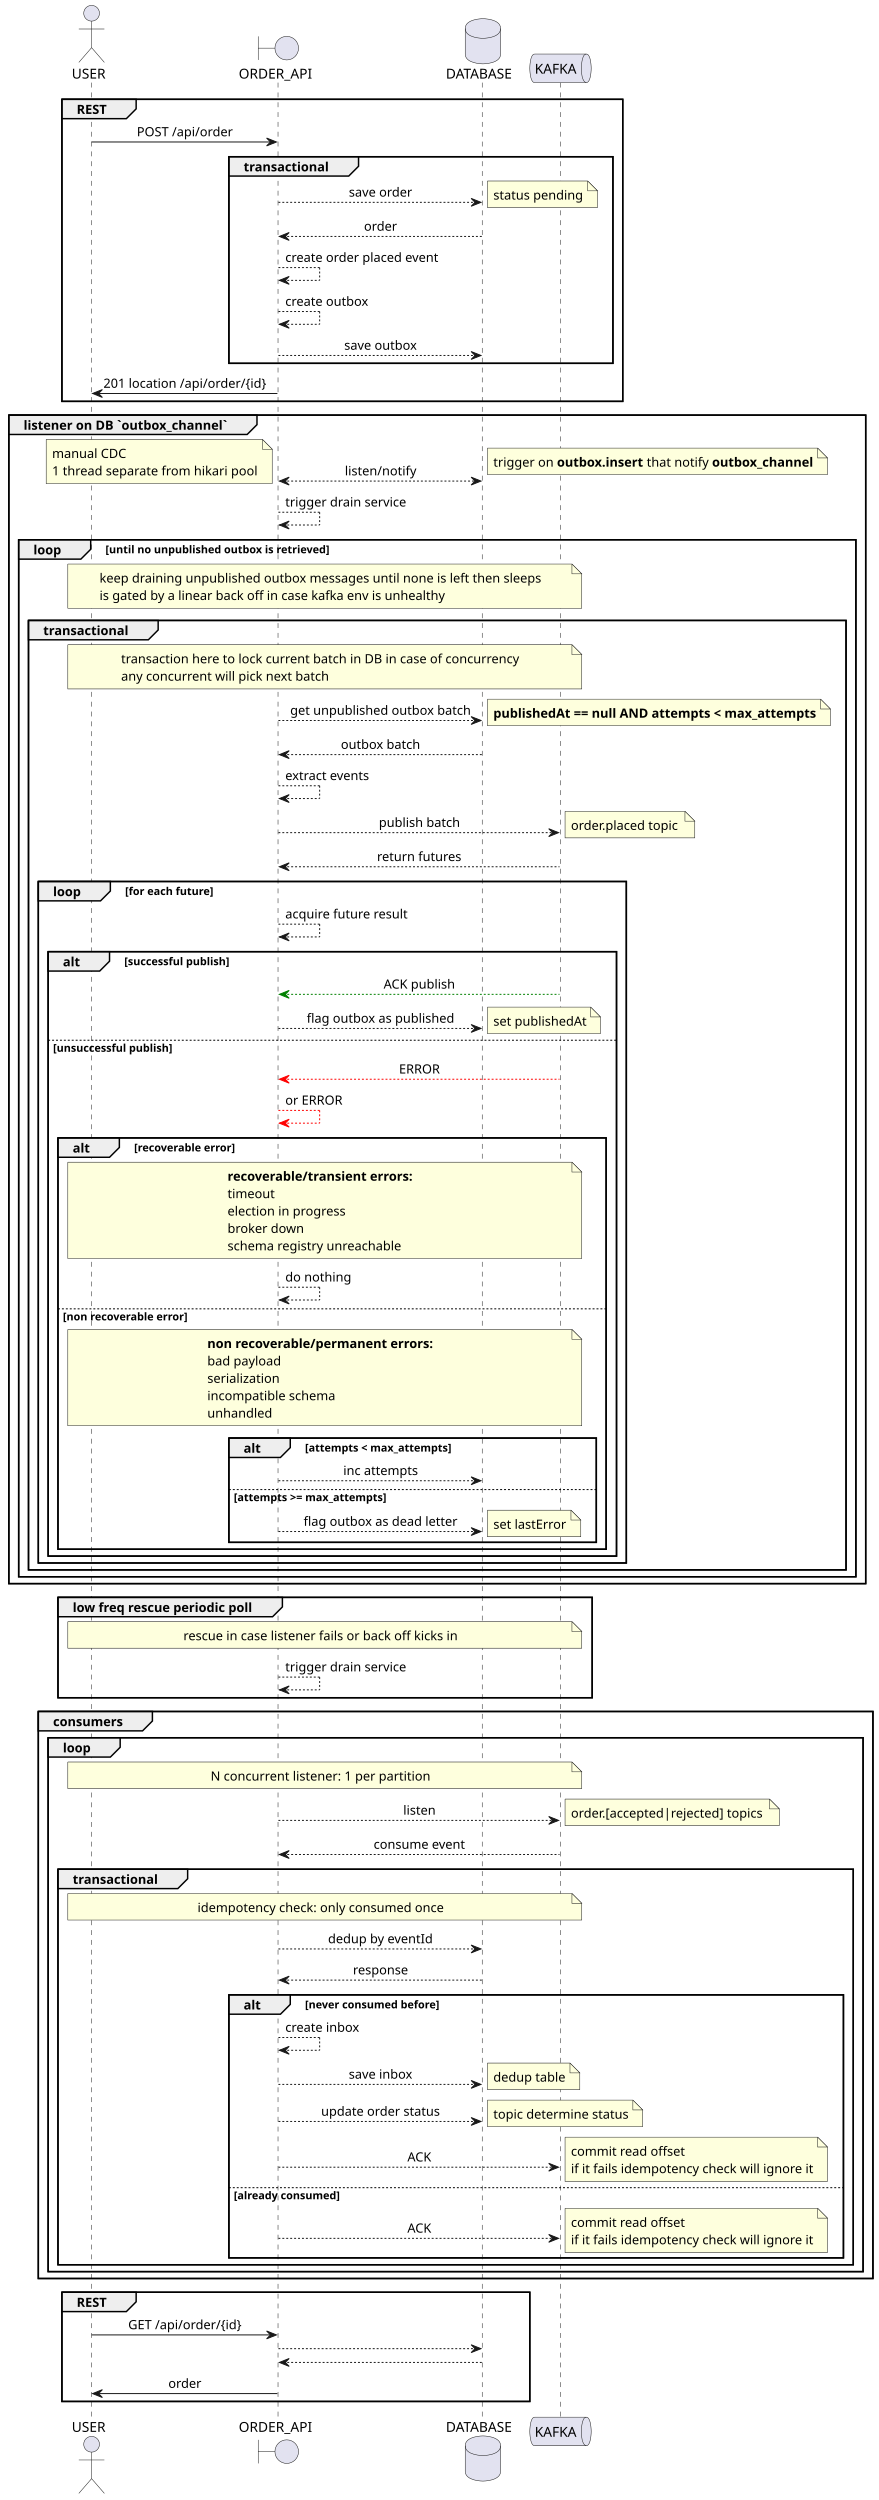
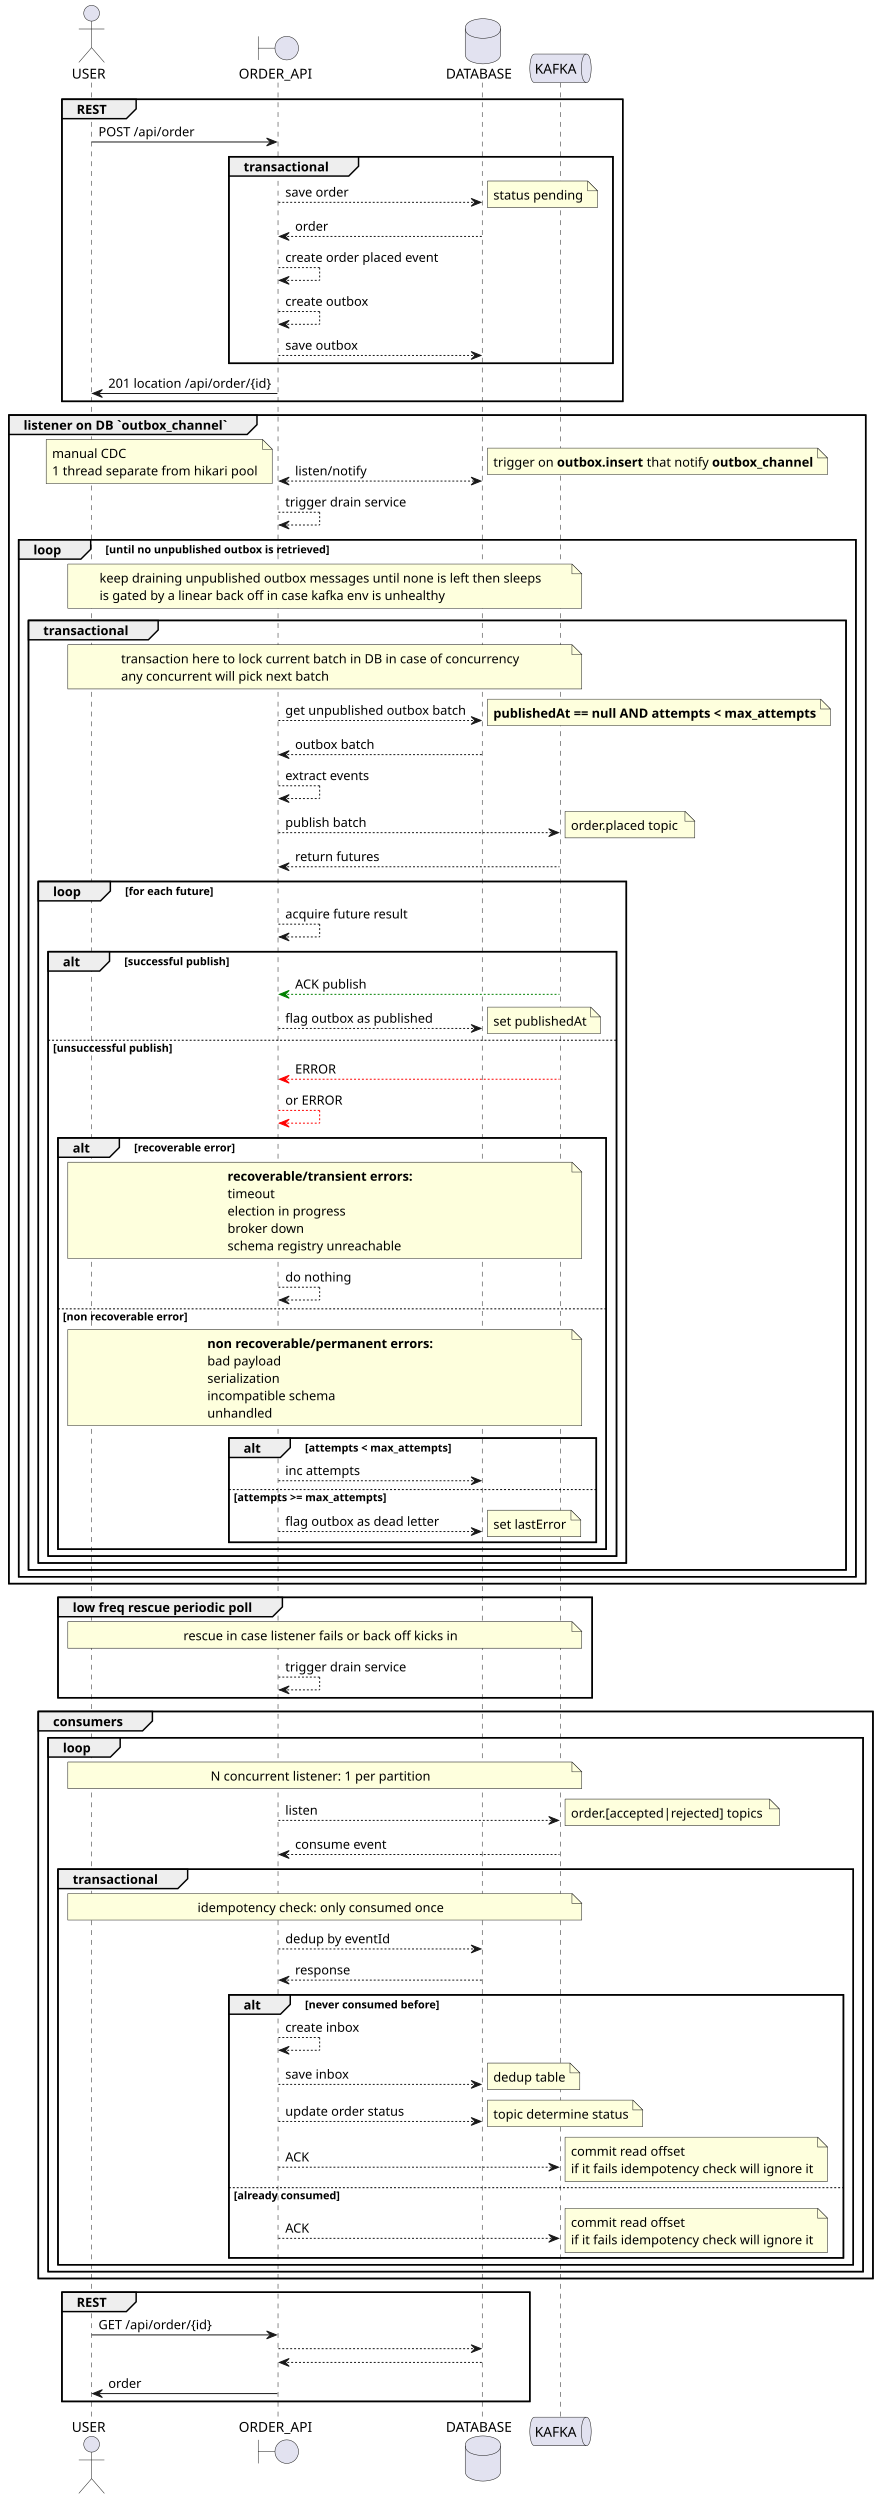
<svg xmlns="http://www.w3.org/2000/svg" contentStyleType="text/css" data-diagram-type="SEQUENCE" height="2544px" preserveAspectRatio="none" style="width:894px;height:2544px;background:#FFFFFF;" version="1.1" viewBox="0 0 894 2544" width="894px" zoomAndPan="magnify">
  <defs />
  <g>
    <rect fill="none" height="307.354" style="stroke:#000000;stroke-width:1.5;" width="570.699" x="63" y="101.068" />
    <rect fill="none" height="210.236" style="stroke:#000000;stroke-width:1.5;" width="390.784" x="232.915" y="159.48" />
    <rect fill="none" height="1189.068" style="stroke:#000000;stroke-width:1.5;" width="871.936" x="9" y="422.422" />
    <rect fill="none" height="1055.244" style="stroke:#000000;stroke-width:1.5;" width="851.936" x="19" y="549.246" />
    <rect fill="none" height="966.126" style="stroke:#000000;stroke-width:1.5;" width="831.936" x="29" y="631.364" />
    <rect fill="none" height="693.478" style="stroke:#000000;stroke-width:1.5;" width="598.365" x="39" y="897.012" />
    <rect fill="none" height="615.066" style="stroke:#000000;stroke-width:1.5;" width="578.365" x="49" y="968.424" />
    <rect fill="none" height="418.554" style="stroke:#000000;stroke-width:1.5;" width="557.812" x="59" y="1157.936" />
    <rect fill="none" height="106.1" style="stroke:#000000;stroke-width:1.5;" width="373.897" x="232.915" y="1463.39" />
    <rect fill="none" height="102.118" style="stroke:#000000;stroke-width:1.5;" width="543.609" x="59" y="1625.49" />
    <rect fill="none" height="576.984" style="stroke:#000000;stroke-width:1.5;" width="849.286" x="39" y="1741.608" />
    <rect fill="none" height="543.278" style="stroke:#000000;stroke-width:1.5;" width="829.286" x="49" y="1768.314" />
    <rect fill="none" height="402.454" style="stroke:#000000;stroke-width:1.5;" width="809.286" x="59" y="1902.139" />
    <rect fill="none" height="267.63" style="stroke:#000000;stroke-width:1.5;" width="625.371" x="232.915" y="2029.963" />
    <rect fill="none" height="111.118" style="stroke:#000000;stroke-width:1.5;" width="476.119" x="63" y="2332.593" />
    <g class="participant-lifeline" data-entity-uid="part1" data-qualified-name="U" id="part1-lifeline">
      <g>
        <rect fill="#000000" fill-opacity="0" height="2376.643" width="8" x="89.206" y="84.068" />
        <line style="stroke:#181818;stroke-width:0.5;stroke-dasharray:5,5;" x1="93" x2="93" y1="84.068" y2="2460.711" />
      </g>
    </g>
    <g class="participant-lifeline" data-entity-uid="part2" data-qualified-name="API" id="part2-lifeline">
      <g>
        <rect fill="#000000" fill-opacity="0" height="2376.643" width="8" x="279.281" y="84.068" />
        <line style="stroke:#181818;stroke-width:0.5;stroke-dasharray:5,5;" x1="282.915" x2="282.915" y1="84.068" y2="2460.711" />
      </g>
    </g>
    <g class="participant-lifeline" data-entity-uid="part3" data-qualified-name="DB" id="part3-lifeline">
      <g>
        <rect fill="#000000" fill-opacity="0" height="2376.643" width="8" x="487.413" y="84.068" />
        <line style="stroke:#181818;stroke-width:0.5;stroke-dasharray:5,5;" x1="490.707" x2="490.707" y1="84.068" y2="2460.711" />
      </g>
    </g>
    <g class="participant-lifeline" data-entity-uid="part4" data-qualified-name="K" id="part4-lifeline">
      <g>
        <rect fill="#000000" fill-opacity="0" height="2376.643" width="8" x="566.364" y="84.068" />
        <line style="stroke:#181818;stroke-width:0.5;stroke-dasharray:5,5;" x1="570.119" x2="570.119" y1="84.068" y2="2460.711" />
      </g>
    </g>
    <g class="participant participant-head" data-entity-uid="part1" data-qualified-name="U" id="part1-head">
      <text fill="#000000" font-family="sans-serif" font-size="14" lengthAdjust="spacing" textLength="34.412" x="73" y="79.966">USER</text>
      <ellipse cx="93.206" cy="13.5" fill="#E2E2F0" rx="8" ry="8" style="stroke:#181818;stroke-width:0.5;" />
      <path d="M93.206,21.5 L93.206,48.5 M80.206,29.5 L106.206,29.5 M93.206,48.5 L80.206,63.5 M93.206,48.5 L106.206,63.5" fill="none" style="stroke:#181818;stroke-width:0.5;" />
    </g>
    <g class="participant participant-tail" data-entity-uid="part1" data-qualified-name="U" id="part1-tail">
      <text fill="#000000" font-family="sans-serif" font-size="14" lengthAdjust="spacing" textLength="34.412" x="73" y="2474.677">USER</text>
      <ellipse cx="93.206" cy="2487.278" fill="#E2E2F0" rx="8" ry="8" style="stroke:#181818;stroke-width:0.5;" />
      <path d="M93.206,2495.278 L93.206,2522.278 M80.206,2503.278 L106.206,2503.278 M93.206,2522.278 L80.206,2537.278 M93.206,2522.278 L106.206,2537.278" fill="none" style="stroke:#181818;stroke-width:0.5;" />
    </g>
    <g class="participant participant-head" data-entity-uid="part2" data-qualified-name="API" id="part2-head">
      <text fill="#000000" font-family="sans-serif" font-size="14" lengthAdjust="spacing" textLength="74.732" x="242.915" y="79.966">ORDER_API</text>
      <path d="M262.781,37 L262.781,61 M262.781,49 L279.781,49" fill="none" style="stroke:#181818;stroke-width:0.5;" />
      <ellipse cx="291.781" cy="49" fill="#E2E2F0" rx="12" ry="12" style="stroke:#181818;stroke-width:0.5;" />
    </g>
    <g class="participant participant-tail" data-entity-uid="part2" data-qualified-name="API" id="part2-tail">
      <text fill="#000000" font-family="sans-serif" font-size="14" lengthAdjust="spacing" textLength="74.732" x="242.915" y="2474.677">ORDER_API</text>
      <path d="M262.781,2482.778 L262.781,2506.778 M262.781,2494.778 L279.781,2494.778" fill="none" style="stroke:#181818;stroke-width:0.5;" />
      <ellipse cx="291.781" cy="2494.778" fill="#E2E2F0" rx="12" ry="12" style="stroke:#181818;stroke-width:0.5;" />
    </g>
    <g class="participant participant-head" data-entity-uid="part3" data-qualified-name="DB" id="part3-head">
      <text fill="#000000" font-family="sans-serif" font-size="14" lengthAdjust="spacing" textLength="69.412" x="453.707" y="79.966">DATABASE</text>
      <path d="M473.413,29 C473.413,19 491.413,19 491.413,19 C491.413,19 509.413,19 509.413,29 L509.413,55 C509.413,65 491.413,65 491.413,65 C491.413,65 473.413,65 473.413,55 L473.413,29" fill="#E2E2F0" style="stroke:#181818;stroke-width:0.5;" />
      <path d="M473.413,29 C473.413,39 491.413,39 491.413,39 C491.413,39 509.413,39 509.413,29" fill="none" style="stroke:#181818;stroke-width:0.5;" />
    </g>
    <g class="participant participant-tail" data-entity-uid="part3" data-qualified-name="DB" id="part3-tail">
      <text fill="#000000" font-family="sans-serif" font-size="14" lengthAdjust="spacing" textLength="69.412" x="453.707" y="2474.677">DATABASE</text>
      <path d="M473.413,2488.778 C473.413,2478.778 491.413,2478.778 491.413,2478.778 C491.413,2478.778 509.413,2478.778 509.413,2488.778 L509.413,2514.778 C509.413,2524.778 491.413,2524.778 491.413,2524.778 C491.413,2524.778 473.413,2524.778 473.413,2514.778 L473.413,2488.778" fill="#E2E2F0" style="stroke:#181818;stroke-width:0.5;" />
      <path d="M473.413,2488.778 C473.413,2498.778 491.413,2498.778 491.413,2498.778 C491.413,2498.778 509.413,2498.778 509.413,2488.778" fill="none" style="stroke:#181818;stroke-width:0.5;" />
    </g>
    <g class="participant participant-head" data-entity-uid="part4" data-qualified-name="K" id="part4-head">
      <path d="M544.119,55 L596.609,55 C601.609,55 601.609,69.534 601.609,69.534 C601.609,69.534 601.609,84.068 596.609,84.068 L544.119,84.068 C539.119,84.068 539.119,69.534 539.119,69.534 C539.119,69.534 539.119,55 544.119,55" fill="#E2E2F0" style="stroke:#181818;stroke-width:0.5;" />
      <path d="M596.609,55 C591.609,55 591.609,69.534 591.609,69.534 C591.609,84.068 596.609,84.068 596.609,84.068" fill="none" style="stroke:#181818;stroke-width:0.5;" />
      <text fill="#000000" font-family="sans-serif" font-size="14" lengthAdjust="spacing" textLength="42.49" x="544.119" y="74.966">KAFKA</text>
    </g>
    <g class="participant participant-tail" data-entity-uid="part4" data-qualified-name="K" id="part4-tail">
      <path d="M544.119,2459.711 L596.609,2459.711 C601.609,2459.711 601.609,2474.245 601.609,2474.245 C601.609,2474.245 601.609,2488.778 596.609,2488.778 L544.119,2488.778 C539.119,2488.778 539.119,2474.245 539.119,2474.245 C539.119,2474.245 539.119,2459.711 544.119,2459.711" fill="#E2E2F0" style="stroke:#181818;stroke-width:0.5;" />
      <path d="M596.609,2459.711 C591.609,2459.711 591.609,2474.245 591.609,2474.245 C591.609,2488.778 596.609,2488.778 596.609,2488.778" fill="none" style="stroke:#181818;stroke-width:0.5;" />
      <text fill="#000000" font-family="sans-serif" font-size="14" lengthAdjust="spacing" textLength="42.49" x="544.119" y="2479.677">KAFKA</text>
    </g>
    <path d="M63,101.068 L138.55,101.068 L138.55,110.774 L128.55,120.774 L63,120.774 L63,101.068" fill="#EEEEEE" style="stroke:#000000;stroke-width:1.5;" />
    <rect fill="none" height="307.354" style="stroke:#000000;stroke-width:1.5;" width="570.699" x="63" y="101.068" />
    <text fill="#000000" font-family="sans-serif" font-size="13" font-weight="bold" lengthAdjust="spacing" textLength="30.55" x="78" y="115.965">REST</text>
    <g class="message" data-entity-1="part1" data-entity-2="part2" id="msg1">
      <polygon fill="#181818" points="271.281,140.48,281.281,144.48,271.281,148.48,275.281,144.48" style="stroke:#181818;stroke-width:1;" />
      <line style="stroke:#181818;stroke-width:1;" x1="93.206" x2="277.281" y1="144.48" y2="144.48" />
-       <text fill="#000000" font-family="sans-serif" font-size="13" lengthAdjust="spacing" textLength="98.007" x="139.24" y="138.671">POST /api/order</text>
+       <text fill="#000000" font-family="sans-serif" font-size="13" lengthAdjust="spacing" textLength="98.007" x="100.206" y="138.671">POST /api/order</text>
    </g>
    <path d="M232.915,159.48 L364.859,159.48 L364.859,169.186 L354.859,179.186 L232.915,179.186 L232.915,159.48" fill="#EEEEEE" style="stroke:#000000;stroke-width:1.5;" />
    <rect fill="none" height="210.236" style="stroke:#000000;stroke-width:1.5;" width="390.784" x="232.915" y="159.48" />
    <text fill="#000000" font-family="sans-serif" font-size="13" font-weight="bold" lengthAdjust="spacing" textLength="86.944" x="247.915" y="174.377">transactional</text>
    <g class="message" data-entity-1="part2" data-entity-2="part3" id="msg2">
      <polygon fill="#181818" points="479.413,201.892,489.413,205.892,479.413,209.892,483.413,205.892" style="stroke:#181818;stroke-width:1;" />
      <line style="stroke:#181818;stroke-width:1;stroke-dasharray:2,2;" x1="283.281" x2="485.413" y1="205.892" y2="205.892" />
-       <text fill="#000000" font-family="sans-serif" font-size="13" lengthAdjust="spacing" textLength="64.766" x="354.964" y="200.083">save order</text>
+       <text fill="#000000" font-family="sans-serif" font-size="13" lengthAdjust="spacing" textLength="64.766" x="290.281" y="200.083">save order</text>
    </g>
    <path d="M496,184.186 L496,211.186 L608,211.186 L608,194.186 L598,184.186 L496,184.186" fill="#FEFFDD" style="stroke:#181818;stroke-width:0.5;" />
    <path d="M598,184.186 L598,194.186 L608,194.186 L598,184.186" fill="#FEFFDD" style="stroke:#181818;stroke-width:0.5;" />
    <text fill="#000000" font-family="sans-serif" font-size="13" lengthAdjust="spacing" textLength="91.286" x="502" y="203.083">status pending</text>
    <g class="message" data-entity-1="part3" data-entity-2="part2" id="msg4">
      <polygon fill="#181818" points="294.281,236.598,284.281,240.598,294.281,244.598,290.281,240.598" style="stroke:#181818;stroke-width:1;" />
      <line style="stroke:#181818;stroke-width:1;stroke-dasharray:2,2;" x1="288.281" x2="490.413" y1="240.598" y2="240.598" />
-       <text fill="#000000" font-family="sans-serif" font-size="13" lengthAdjust="spacing" textLength="33.93" x="370.382" y="234.789">order</text>
+       <text fill="#000000" font-family="sans-serif" font-size="13" lengthAdjust="spacing" textLength="33.93" x="300.281" y="234.789">order</text>
    </g>
    <g class="message" data-entity-1="part2" data-entity-2="part2" id="msg5">
      <line style="stroke:#181818;stroke-width:1;stroke-dasharray:2,2;" x1="283.281" x2="325.281" y1="272.304" y2="272.304" />
      <line style="stroke:#181818;stroke-width:1;stroke-dasharray:2,2;" x1="325.281" x2="325.281" y1="272.304" y2="285.304" />
      <line style="stroke:#181818;stroke-width:1;stroke-dasharray:2,2;" x1="284.281" x2="325.281" y1="285.304" y2="285.304" />
      <polygon fill="#181818" points="294.281,281.304,284.281,285.304,294.281,289.304,290.281,285.304" style="stroke:#181818;stroke-width:1;" />
      <text fill="#000000" font-family="sans-serif" font-size="13" lengthAdjust="spacing" textLength="156.533" x="290.281" y="266.495">create order placed event</text>
    </g>
    <g class="message" data-entity-1="part2" data-entity-2="part2" id="msg6">
      <line style="stroke:#181818;stroke-width:1;stroke-dasharray:2,2;" x1="283.281" x2="325.281" y1="317.01" y2="317.01" />
      <line style="stroke:#181818;stroke-width:1;stroke-dasharray:2,2;" x1="325.281" x2="325.281" y1="317.01" y2="330.01" />
      <line style="stroke:#181818;stroke-width:1;stroke-dasharray:2,2;" x1="284.281" x2="325.281" y1="330.01" y2="330.01" />
      <polygon fill="#181818" points="294.281,326.01,284.281,330.01,294.281,334.01,290.281,330.01" style="stroke:#181818;stroke-width:1;" />
      <text fill="#000000" font-family="sans-serif" font-size="13" lengthAdjust="spacing" textLength="84.968" x="290.281" y="311.201">create outbox</text>
    </g>
    <g class="message" data-entity-1="part2" data-entity-2="part3" id="msg7">
      <polygon fill="#181818" points="479.413,357.716,489.413,361.716,479.413,365.716,483.413,361.716" style="stroke:#181818;stroke-width:1;" />
      <line style="stroke:#181818;stroke-width:1;stroke-dasharray:2,2;" x1="283.281" x2="485.413" y1="361.716" y2="361.716" />
-       <text fill="#000000" font-family="sans-serif" font-size="13" lengthAdjust="spacing" textLength="74.165" x="350.265" y="355.907">save outbox</text>
+       <text fill="#000000" font-family="sans-serif" font-size="13" lengthAdjust="spacing" textLength="74.165" x="290.281" y="355.907">save outbox</text>
    </g>
    <g class="message" data-entity-1="part2" data-entity-2="part1" id="msg8">
      <polygon fill="#181818" points="104.206,396.422,94.206,400.422,104.206,404.422,100.206,400.422" style="stroke:#181818;stroke-width:1;" />
      <line style="stroke:#181818;stroke-width:1;" x1="98.206" x2="282.281" y1="400.422" y2="400.422" />
-       <text fill="#000000" font-family="sans-serif" font-size="13" lengthAdjust="spacing" textLength="166.075" x="105.206" y="394.613">201 location /api/order/{id}</text>
+       <text fill="#000000" font-family="sans-serif" font-size="13" lengthAdjust="spacing" textLength="166.075" x="110.206" y="394.613">201 location /api/order/{id}</text>
    </g>
    <path d="M9,422.422 L261.506,422.422 L261.506,432.128 L251.506,442.128 L9,442.128 L9,422.422" fill="#EEEEEE" style="stroke:#000000;stroke-width:1.5;" />
    <rect fill="none" height="1189.068" style="stroke:#000000;stroke-width:1.5;" width="871.936" x="9" y="422.422" />
    <text fill="#000000" font-family="sans-serif" font-size="13" font-weight="bold" lengthAdjust="spacing" textLength="207.506" x="24" y="437.319">listener on DB `outbox_channel`</text>
    <g class="message" data-entity-1="part2" data-entity-2="part3" id="msg9">
      <polygon fill="#181818" points="294.281,485.54,284.281,489.54,294.281,493.54,290.281,489.54" style="stroke:#181818;stroke-width:1;" />
      <polygon fill="#181818" points="479.413,485.54,489.413,489.54,479.413,493.54,483.413,489.54" style="stroke:#181818;stroke-width:1;" />
      <line style="stroke:#181818;stroke-width:1;stroke-dasharray:2,2;" x1="288.281" x2="485.413" y1="489.54" y2="489.54" />
-       <text fill="#000000" font-family="sans-serif" font-size="13" lengthAdjust="spacing" textLength="72.878" x="350.908" y="483.731">listen/notify</text>
+       <text fill="#000000" font-family="sans-serif" font-size="13" lengthAdjust="spacing" textLength="72.878" x="300.281" y="483.731">listen/notify</text>
    </g>
    <path d="M47,447.128 L47,492.128 L277,492.128 L277,457.128 L267,447.128 L47,447.128" fill="#FEFFDD" style="stroke:#181818;stroke-width:0.5;" />
    <path d="M267,447.128 L267,457.128 L277,457.128 L267,447.128" fill="#FEFFDD" style="stroke:#181818;stroke-width:0.5;" />
    <text fill="#000000" font-family="sans-serif" font-size="13" lengthAdjust="spacing" textLength="75.465" x="53" y="466.025">manual CDC</text>
    <text fill="#000000" font-family="sans-serif" font-size="13" lengthAdjust="spacing" textLength="209.872" x="53" y="483.731">1 thread separate from hikari pool</text>
    <path d="M496,455.981 L496,482.981 L842,482.981 L842,465.981 L832,455.981 L496,455.981" fill="#FEFFDD" style="stroke:#181818;stroke-width:0.5;" />
    <path d="M832,455.981 L832,465.981 L842,465.981 L832,455.981" fill="#FEFFDD" style="stroke:#181818;stroke-width:0.5;" />
    <text fill="#000000" font-family="sans-serif" font-size="13" lengthAdjust="spacing" textLength="61.386" x="502" y="474.878">trigger on</text>
    <text fill="#000000" font-family="sans-serif" font-size="13" font-weight="bold" lengthAdjust="spacing" textLength="87.919" x="566.766" y="474.878">outbox.insert</text>
    <text fill="#000000" font-family="sans-serif" font-size="13" lengthAdjust="spacing" textLength="63.141" x="658.065" y="474.878">that notify</text>
    <text fill="#000000" font-family="sans-serif" font-size="13" font-weight="bold" lengthAdjust="spacing" textLength="103.168" x="724.586" y="474.878">outbox_channel</text>
    <g class="message" data-entity-1="part2" data-entity-2="part2" id="msg11">
      <line style="stroke:#181818;stroke-width:1;stroke-dasharray:2,2;" x1="283.281" x2="325.281" y1="521.246" y2="521.246" />
      <line style="stroke:#181818;stroke-width:1;stroke-dasharray:2,2;" x1="325.281" x2="325.281" y1="521.246" y2="534.246" />
      <line style="stroke:#181818;stroke-width:1;stroke-dasharray:2,2;" x1="284.281" x2="325.281" y1="534.246" y2="534.246" />
      <polygon fill="#181818" points="294.281,530.246,284.281,534.246,294.281,538.246,290.281,534.246" style="stroke:#181818;stroke-width:1;" />
      <text fill="#000000" font-family="sans-serif" font-size="13" lengthAdjust="spacing" textLength="123.37" x="290.281" y="515.437">trigger drain service</text>
    </g>
    <path d="M19,549.246 L92.288,549.246 L92.288,558.952 L82.288,568.952 L19,568.952 L19,549.246" fill="#EEEEEE" style="stroke:#000000;stroke-width:1.5;" />
    <rect fill="none" height="1055.244" style="stroke:#000000;stroke-width:1.5;" width="851.936" x="19" y="549.246" />
    <text fill="#000000" font-family="sans-serif" font-size="13" font-weight="bold" lengthAdjust="spacing" textLength="28.288" x="34" y="564.143">loop</text>
    <text fill="#000000" font-family="sans-serif" font-size="11" font-weight="bold" lengthAdjust="spacing" textLength="228.633" x="107.288" y="563.005">[until no unpublished outbox is retrieved]</text>
    <path d="M69,573.952 L69,618.952 L592,618.952 L592,583.952 L582,573.952 L69,573.952" fill="#FEFFDD" style="stroke:#181818;stroke-width:0.5;" />
    <path d="M582,573.952 L582,583.952 L592,583.952 L582,573.952" fill="#FEFFDD" style="stroke:#181818;stroke-width:0.5;" />
    <text fill="#000000" font-family="sans-serif" font-size="13" lengthAdjust="spacing" textLength="450.06" x="101.274" y="592.849">keep draining unpublished outbox messages until none is left then sleeps</text>
    <text fill="#000000" font-family="sans-serif" font-size="13" lengthAdjust="spacing" textLength="351.793" x="101.274" y="610.555">is gated by a linear back off in case kafka env is unhealthy</text>
    <path d="M29,631.364 L160.944,631.364 L160.944,641.07 L150.944,651.07 L29,651.07 L29,631.364" fill="#EEEEEE" style="stroke:#000000;stroke-width:1.5;" />
    <rect fill="none" height="966.126" style="stroke:#000000;stroke-width:1.5;" width="831.936" x="29" y="631.364" />
    <text fill="#000000" font-family="sans-serif" font-size="13" font-weight="bold" lengthAdjust="spacing" textLength="86.944" x="44" y="646.261">transactional</text>
    <path d="M69,656.07 L69,701.07 L592,701.07 L592,666.07 L582,656.07 L69,656.07" fill="#FEFFDD" style="stroke:#181818;stroke-width:0.5;" />
    <path d="M582,656.07 L582,666.07 L592,666.07 L582,656.07" fill="#FEFFDD" style="stroke:#181818;stroke-width:0.5;" />
    <text fill="#000000" font-family="sans-serif" font-size="13" lengthAdjust="spacing" textLength="406.159" x="123.225" y="674.967">transaction here to lock current batch in DB in case of concurrency</text>
    <text fill="#000000" font-family="sans-serif" font-size="13" lengthAdjust="spacing" textLength="212.069" x="123.225" y="692.673">any concurrent will pick next batch</text>
    <g class="message" data-entity-1="part2" data-entity-2="part3" id="msg12">
      <polygon fill="#181818" points="479.413,729.188,489.413,733.188,479.413,737.188,483.413,733.188" style="stroke:#181818;stroke-width:1;" />
      <line style="stroke:#181818;stroke-width:1;stroke-dasharray:2,2;" x1="283.281" x2="485.413" y1="733.188" y2="733.188" />
-       <text fill="#000000" font-family="sans-serif" font-size="13" lengthAdjust="spacing" textLength="184.132" x="295.281" y="727.379">get unpublished outbox batch</text>
+       <text fill="#000000" font-family="sans-serif" font-size="13" lengthAdjust="spacing" textLength="184.132" x="290.281" y="727.379">get unpublished outbox batch</text>
    </g>
    <path d="M496,711.482 L496,738.482 L845,738.482 L845,721.482 L835,711.482 L496,711.482" fill="#FEFFDD" style="stroke:#181818;stroke-width:0.5;" />
    <path d="M835,711.482 L835,721.482 L845,721.482 L835,711.482" fill="#FEFFDD" style="stroke:#181818;stroke-width:0.5;" />
    <text fill="#000000" font-family="sans-serif" font-size="13" font-weight="bold" lengthAdjust="spacing" textLength="328.523" x="502" y="730.379">publishedAt == null AND attempts &lt; max_attempts</text>
    <g class="message" data-entity-1="part3" data-entity-2="part2" id="msg14">
      <polygon fill="#181818" points="294.281,763.894,284.281,767.894,294.281,771.894,290.281,767.894" style="stroke:#181818;stroke-width:1;" />
      <line style="stroke:#181818;stroke-width:1;stroke-dasharray:2,2;" x1="288.281" x2="490.413" y1="767.894" y2="767.894" />
-       <text fill="#000000" font-family="sans-serif" font-size="13" lengthAdjust="spacing" textLength="80.964" x="346.865" y="762.085">outbox batch</text>
+       <text fill="#000000" font-family="sans-serif" font-size="13" lengthAdjust="spacing" textLength="80.964" x="300.281" y="762.085">outbox batch</text>
    </g>
    <g class="message" data-entity-1="part2" data-entity-2="part2" id="msg15">
      <line style="stroke:#181818;stroke-width:1;stroke-dasharray:2,2;" x1="283.281" x2="325.281" y1="799.6" y2="799.6" />
      <line style="stroke:#181818;stroke-width:1;stroke-dasharray:2,2;" x1="325.281" x2="325.281" y1="799.6" y2="812.6" />
      <line style="stroke:#181818;stroke-width:1;stroke-dasharray:2,2;" x1="284.281" x2="325.281" y1="812.6" y2="812.6" />
      <polygon fill="#181818" points="294.281,808.6,284.281,812.6,294.281,816.6,290.281,812.6" style="stroke:#181818;stroke-width:1;" />
      <text fill="#000000" font-family="sans-serif" font-size="13" lengthAdjust="spacing" textLength="86.099" x="290.281" y="793.791">extract events</text>
    </g>
    <g class="message" data-entity-1="part2" data-entity-2="part4" id="msg16">
      <polygon fill="#181818" points="558.364,843.306,568.364,847.306,558.364,851.306,562.364,847.306" style="stroke:#181818;stroke-width:1;" />
      <line style="stroke:#181818;stroke-width:1;stroke-dasharray:2,2;" x1="283.281" x2="564.364" y1="847.306" y2="847.306" />
-       <text fill="#000000" font-family="sans-serif" font-size="13" lengthAdjust="spacing" textLength="82.628" x="385.509" y="841.497">publish batch</text>
+       <text fill="#000000" font-family="sans-serif" font-size="13" lengthAdjust="spacing" textLength="82.628" x="290.281" y="841.497">publish batch</text>
    </g>
    <path d="M575,825.6 L575,852.6 L707,852.6 L707,835.6 L697,825.6 L575,825.6" fill="#FEFFDD" style="stroke:#181818;stroke-width:0.5;" />
    <path d="M697,825.6 L697,835.6 L707,835.6 L697,825.6" fill="#FEFFDD" style="stroke:#181818;stroke-width:0.5;" />
    <text fill="#000000" font-family="sans-serif" font-size="13" lengthAdjust="spacing" textLength="111.15" x="581" y="844.497">order.placed topic</text>
    <g class="message" data-entity-1="part4" data-entity-2="part2" id="msg18">
      <polygon fill="#181818" points="294.281,878.012,284.281,882.012,294.281,886.012,290.281,882.012" style="stroke:#181818;stroke-width:1;" />
      <line style="stroke:#181818;stroke-width:1;stroke-dasharray:2,2;" x1="288.281" x2="569.364" y1="882.012" y2="882.012" />
-       <text fill="#000000" font-family="sans-serif" font-size="13" lengthAdjust="spacing" textLength="86.372" x="383.637" y="876.203">return futures</text>
+       <text fill="#000000" font-family="sans-serif" font-size="13" lengthAdjust="spacing" textLength="86.372" x="300.281" y="876.203">return futures</text>
    </g>
    <path d="M39,897.012 L112.288,897.012 L112.288,906.718 L102.288,916.718 L39,916.718 L39,897.012" fill="#EEEEEE" style="stroke:#000000;stroke-width:1.5;" />
    <rect fill="none" height="693.478" style="stroke:#000000;stroke-width:1.5;" width="598.365" x="39" y="897.012" />
    <text fill="#000000" font-family="sans-serif" font-size="13" font-weight="bold" lengthAdjust="spacing" textLength="28.288" x="54" y="911.909">loop</text>
    <text fill="#000000" font-family="sans-serif" font-size="11" font-weight="bold" lengthAdjust="spacing" textLength="90.067" x="127.288" y="910.771">[for each future]</text>
    <g class="message" data-entity-1="part2" data-entity-2="part2" id="msg19">
      <line style="stroke:#181818;stroke-width:1;stroke-dasharray:2,2;" x1="283.281" x2="325.281" y1="940.424" y2="940.424" />
      <line style="stroke:#181818;stroke-width:1;stroke-dasharray:2,2;" x1="325.281" x2="325.281" y1="940.424" y2="953.424" />
      <line style="stroke:#181818;stroke-width:1;stroke-dasharray:2,2;" x1="284.281" x2="325.281" y1="953.424" y2="953.424" />
      <polygon fill="#181818" points="294.281,949.424,284.281,953.424,294.281,957.424,290.281,953.424" style="stroke:#181818;stroke-width:1;" />
      <text fill="#000000" font-family="sans-serif" font-size="13" lengthAdjust="spacing" textLength="125.32" x="290.281" y="934.615">acquire future result</text>
    </g>
    <path d="M49,968.424 L111.459,968.424 L111.459,978.13 L101.459,988.13 L49,988.13 L49,968.424" fill="#EEEEEE" style="stroke:#000000;stroke-width:1.5;" />
    <rect fill="none" height="615.066" style="stroke:#000000;stroke-width:1.5;" width="578.365" x="49" y="968.424" />
    <text fill="#000000" font-family="sans-serif" font-size="13" font-weight="bold" lengthAdjust="spacing" textLength="17.459" x="64" y="983.321">alt</text>
    <text fill="#000000" font-family="sans-serif" font-size="11" font-weight="bold" lengthAdjust="spacing" textLength="106.974" x="126.459" y="982.183">[successful publish]</text>
    <g class="message" data-entity-1="part4" data-entity-2="part2" id="msg20">
      <polygon fill="#008000" points="294.281,1007.836,284.281,1011.836,294.281,1015.836,290.281,1011.836" style="stroke:#008000;stroke-width:1;" />
      <line style="stroke:#008000;stroke-width:1;stroke-dasharray:2,2;" x1="288.281" x2="569.364" y1="1011.836" y2="1011.836" />
-       <text fill="#000000" font-family="sans-serif" font-size="13" lengthAdjust="spacing" textLength="72.943" x="390.351" y="1006.027">ACK publish</text>
+       <text fill="#000000" font-family="sans-serif" font-size="13" lengthAdjust="spacing" textLength="72.943" x="300.281" y="1006.027">ACK publish</text>
    </g>
    <g class="message" data-entity-1="part2" data-entity-2="part3" id="msg21">
      <polygon fill="#181818" points="479.413,1042.542,489.413,1046.542,479.413,1050.542,483.413,1046.542" style="stroke:#181818;stroke-width:1;" />
      <line style="stroke:#181818;stroke-width:1;stroke-dasharray:2,2;" x1="283.281" x2="485.413" y1="1046.542" y2="1046.542" />
-       <text fill="#000000" font-family="sans-serif" font-size="13" lengthAdjust="spacing" textLength="150.423" x="312.136" y="1040.733">flag outbox as published</text>
+       <text fill="#000000" font-family="sans-serif" font-size="13" lengthAdjust="spacing" textLength="150.423" x="290.281" y="1040.733">flag outbox as published</text>
    </g>
    <path d="M496,1024.836 L496,1051.836 L611,1051.836 L611,1034.836 L601,1024.836 L496,1024.836" fill="#FEFFDD" style="stroke:#181818;stroke-width:0.5;" />
    <path d="M601,1024.836 L601,1034.836 L611,1034.836 L601,1024.836" fill="#FEFFDD" style="stroke:#181818;stroke-width:0.5;" />
    <text fill="#000000" font-family="sans-serif" font-size="13" lengthAdjust="spacing" textLength="94.952" x="502" y="1043.733">set publishedAt</text>
    <line style="stroke:#000000;stroke-width:1;stroke-dasharray:2,2;" x1="49" x2="627.365" y1="1058.542" y2="1058.542" />
    <text fill="#000000" font-family="sans-serif" font-size="11" font-weight="bold" lengthAdjust="spacing" textLength="121.428" x="54" y="1070.301">[unsuccessful publish]</text>
    <g class="message" data-entity-1="part4" data-entity-2="part2" id="msg23">
      <polygon fill="#FF0000" points="294.281,1094.23,284.281,1098.23,294.281,1102.23,290.281,1098.23" style="stroke:#FF0000;stroke-width:1;" />
      <line style="stroke:#FF0000;stroke-width:1;stroke-dasharray:2,2;" x1="288.281" x2="569.364" y1="1098.23" y2="1098.23" />
-       <text fill="#000000" font-family="sans-serif" font-size="13" lengthAdjust="spacing" textLength="41.639" x="406.003" y="1092.421">ERROR</text>
+       <text fill="#000000" font-family="sans-serif" font-size="13" lengthAdjust="spacing" textLength="41.639" x="300.281" y="1092.421">ERROR</text>
    </g>
    <g class="message" data-entity-1="part2" data-entity-2="part2" id="msg24">
      <line style="stroke:#FF0000;stroke-width:1;stroke-dasharray:2,2;" x1="283.281" x2="325.281" y1="1129.936" y2="1129.936" />
      <line style="stroke:#FF0000;stroke-width:1;stroke-dasharray:2,2;" x1="325.281" x2="325.281" y1="1129.936" y2="1142.936" />
      <line style="stroke:#FF0000;stroke-width:1;stroke-dasharray:2,2;" x1="284.281" x2="325.281" y1="1142.936" y2="1142.936" />
      <polygon fill="#FF0000" points="294.281,1138.936,284.281,1142.936,294.281,1146.936,290.281,1142.936" style="stroke:#FF0000;stroke-width:1;" />
      <text fill="#000000" font-family="sans-serif" font-size="13" lengthAdjust="spacing" textLength="58.253" x="290.281" y="1124.127">or ERROR</text>
    </g>
    <path d="M59,1157.936 L121.459,1157.936 L121.459,1167.642 L111.459,1177.642 L59,1177.642 L59,1157.936" fill="#EEEEEE" style="stroke:#000000;stroke-width:1.5;" />
    <rect fill="none" height="418.554" style="stroke:#000000;stroke-width:1.5;" width="557.812" x="59" y="1157.936" />
    <text fill="#000000" font-family="sans-serif" font-size="13" font-weight="bold" lengthAdjust="spacing" textLength="17.459" x="74" y="1172.833">alt</text>
    <text fill="#000000" font-family="sans-serif" font-size="11" font-weight="bold" lengthAdjust="spacing" textLength="103.608" x="136.459" y="1171.695">[recoverable error]</text>
    <path d="M69,1182.642 L69,1280.642 L592,1280.642 L592,1192.642 L582,1182.642 L69,1182.642" fill="#FEFFDD" style="stroke:#181818;stroke-width:0.5;" />
    <path d="M582,1182.642 L582,1192.642 L592,1192.642 L582,1182.642" fill="#FEFFDD" style="stroke:#181818;stroke-width:0.5;" />
    <text fill="#000000" font-family="sans-serif" font-size="13" font-weight="bold" lengthAdjust="spacing" textLength="189.605" x="231.502" y="1201.539">recoverable/transient errors:</text>
    <text fill="#000000" font-family="sans-serif" font-size="13" lengthAdjust="spacing" textLength="48.126" x="231.502" y="1219.245">timeout</text>
    <text fill="#000000" font-family="sans-serif" font-size="13" lengthAdjust="spacing" textLength="120.731" x="231.502" y="1236.951">election in progress</text>
    <text fill="#000000" font-family="sans-serif" font-size="13" lengthAdjust="spacing" textLength="78.364" x="231.502" y="1254.657">broker down</text>
    <text fill="#000000" font-family="sans-serif" font-size="13" lengthAdjust="spacing" textLength="177.32" x="231.502" y="1272.363">schema registry unreachable</text>
    <g class="message" data-entity-1="part2" data-entity-2="part2" id="msg25">
      <line style="stroke:#181818;stroke-width:1;stroke-dasharray:2,2;" x1="283.281" x2="325.281" y1="1309.878" y2="1309.878" />
      <line style="stroke:#181818;stroke-width:1;stroke-dasharray:2,2;" x1="325.281" x2="325.281" y1="1309.878" y2="1322.878" />
      <line style="stroke:#181818;stroke-width:1;stroke-dasharray:2,2;" x1="284.281" x2="325.281" y1="1322.878" y2="1322.878" />
      <polygon fill="#181818" points="294.281,1318.878,284.281,1322.878,294.281,1326.878,290.281,1322.878" style="stroke:#181818;stroke-width:1;" />
      <text fill="#000000" font-family="sans-serif" font-size="13" lengthAdjust="spacing" textLength="67.249" x="290.281" y="1304.069">do nothing</text>
    </g>
    <line style="stroke:#000000;stroke-width:1;stroke-dasharray:2,2;" x1="59" x2="616.812" y1="1331.878" y2="1331.878" />
    <text fill="#000000" font-family="sans-serif" font-size="11" font-weight="bold" lengthAdjust="spacing" textLength="127.731" x="64" y="1343.637">[non recoverable error]</text>
    <path d="M69,1352.86 L69,1450.86 L592,1450.86 L592,1362.86 L582,1352.86 L69,1352.86" fill="#FEFFDD" style="stroke:#181818;stroke-width:0.5;" />
    <path d="M582,1352.86 L582,1362.86 L592,1362.86 L582,1352.86" fill="#FEFFDD" style="stroke:#181818;stroke-width:0.5;" />
    <text fill="#000000" font-family="sans-serif" font-size="13" font-weight="bold" lengthAdjust="spacing" textLength="230.724" x="210.942" y="1371.757">non recoverable/permanent errors:</text>
    <text fill="#000000" font-family="sans-serif" font-size="13" lengthAdjust="spacing" textLength="75.088" x="210.942" y="1389.463">bad payload</text>
    <text fill="#000000" font-family="sans-serif" font-size="13" lengthAdjust="spacing" textLength="73.632" x="210.942" y="1407.169">serialization</text>
    <text fill="#000000" font-family="sans-serif" font-size="13" lengthAdjust="spacing" textLength="130.325" x="210.942" y="1424.875">incompatible schema</text>
    <text fill="#000000" font-family="sans-serif" font-size="13" lengthAdjust="spacing" textLength="66.105" x="210.942" y="1442.581">unhandled</text>
    <path d="M232.915,1463.39 L295.374,1463.39 L295.374,1473.096 L285.374,1483.096 L232.915,1483.096 L232.915,1463.39" fill="#EEEEEE" style="stroke:#000000;stroke-width:1.5;" />
    <rect fill="none" height="106.1" style="stroke:#000000;stroke-width:1.5;" width="373.897" x="232.915" y="1463.39" />
    <text fill="#000000" font-family="sans-serif" font-size="13" font-weight="bold" lengthAdjust="spacing" textLength="17.459" x="247.915" y="1478.287">alt</text>
    <text fill="#000000" font-family="sans-serif" font-size="11" font-weight="bold" lengthAdjust="spacing" textLength="149.016" x="310.374" y="1477.149">[attempts &lt; max_attempts]</text>
    <g class="message" data-entity-1="part2" data-entity-2="part3" id="msg26">
      <polygon fill="#181818" points="479.413,1502.802,489.413,1506.802,479.413,1510.802,483.413,1506.802" style="stroke:#181818;stroke-width:1;" />
      <line style="stroke:#181818;stroke-width:1;stroke-dasharray:2,2;" x1="283.281" x2="485.413" y1="1506.802" y2="1506.802" />
-       <text fill="#000000" font-family="sans-serif" font-size="13" lengthAdjust="spacing" textLength="76.089" x="349.303" y="1500.993">inc attempts</text>
+       <text fill="#000000" font-family="sans-serif" font-size="13" lengthAdjust="spacing" textLength="76.089" x="290.281" y="1500.993">inc attempts</text>
    </g>
    <line style="stroke:#000000;stroke-width:1;stroke-dasharray:2,2;" x1="232.915" x2="606.812" y1="1515.802" y2="1515.802" />
    <text fill="#000000" font-family="sans-serif" font-size="11" font-weight="bold" lengthAdjust="spacing" textLength="155.308" x="237.915" y="1527.561">[attempts &gt;= max_attempts]</text>
    <g class="message" data-entity-1="part2" data-entity-2="part3" id="msg27">
      <polygon fill="#181818" points="479.413,1554.49,489.413,1558.49,479.413,1562.49,483.413,1558.49" style="stroke:#181818;stroke-width:1;" />
      <line style="stroke:#181818;stroke-width:1;stroke-dasharray:2,2;" x1="283.281" x2="485.413" y1="1558.49" y2="1558.49" />
-       <text fill="#000000" font-family="sans-serif" font-size="13" lengthAdjust="spacing" textLength="156.871" x="308.912" y="1552.681">flag outbox as dead letter</text>
+       <text fill="#000000" font-family="sans-serif" font-size="13" lengthAdjust="spacing" textLength="156.871" x="290.281" y="1552.681">flag outbox as dead letter</text>
    </g>
    <path d="M496,1536.784 L496,1563.784 L591,1563.784 L591,1546.784 L581,1536.784 L496,1536.784" fill="#FEFFDD" style="stroke:#181818;stroke-width:0.5;" />
    <path d="M581,1536.784 L581,1546.784 L591,1546.784 L581,1536.784" fill="#FEFFDD" style="stroke:#181818;stroke-width:0.5;" />
    <text fill="#000000" font-family="sans-serif" font-size="13" lengthAdjust="spacing" textLength="74.399" x="502" y="1555.681">set lastError</text>
    <path d="M59,1625.49 L287.365,1625.49 L287.365,1635.196 L277.365,1645.196 L59,1645.196 L59,1625.49" fill="#EEEEEE" style="stroke:#000000;stroke-width:1.5;" />
    <rect fill="none" height="102.118" style="stroke:#000000;stroke-width:1.5;" width="543.609" x="59" y="1625.49" />
    <text fill="#000000" font-family="sans-serif" font-size="13" font-weight="bold" lengthAdjust="spacing" textLength="183.365" x="74" y="1640.387">low freq rescue periodic poll</text>
    <path d="M69,1650.196 L69,1677.196 L592,1677.196 L592,1660.196 L582,1650.196 L69,1650.196" fill="#FEFFDD" style="stroke:#181818;stroke-width:0.5;" />
    <path d="M582,1650.196 L582,1660.196 L592,1660.196 L582,1650.196" fill="#FEFFDD" style="stroke:#181818;stroke-width:0.5;" />
    <text fill="#000000" font-family="sans-serif" font-size="13" lengthAdjust="spacing" textLength="279.435" x="186.587" y="1669.093">rescue in case listener fails or back off kicks in</text>
    <g class="message" data-entity-1="part2" data-entity-2="part2" id="msg29">
      <line style="stroke:#181818;stroke-width:1;stroke-dasharray:2,2;" x1="283.281" x2="325.281" y1="1706.608" y2="1706.608" />
      <line style="stroke:#181818;stroke-width:1;stroke-dasharray:2,2;" x1="325.281" x2="325.281" y1="1706.608" y2="1719.608" />
      <line style="stroke:#181818;stroke-width:1;stroke-dasharray:2,2;" x1="284.281" x2="325.281" y1="1719.608" y2="1719.608" />
      <polygon fill="#181818" points="294.281,1715.608,284.281,1719.608,294.281,1723.608,290.281,1719.608" style="stroke:#181818;stroke-width:1;" />
      <text fill="#000000" font-family="sans-serif" font-size="13" lengthAdjust="spacing" textLength="123.37" x="290.281" y="1700.799">trigger drain service</text>
    </g>
    <path d="M39,1741.608 L155.084,1741.608 L155.084,1751.314 L145.084,1761.314 L39,1761.314 L39,1741.608" fill="#EEEEEE" style="stroke:#000000;stroke-width:1.5;" />
    <rect fill="none" height="576.984" style="stroke:#000000;stroke-width:1.5;" width="849.286" x="39" y="1741.608" />
    <text fill="#000000" font-family="sans-serif" font-size="13" font-weight="bold" lengthAdjust="spacing" textLength="71.084" x="54" y="1756.505">consumers</text>
    <path d="M49,1768.314 L122.288,1768.314 L122.288,1778.02 L112.288,1788.02 L49,1788.02 L49,1768.314" fill="#EEEEEE" style="stroke:#000000;stroke-width:1.5;" />
    <rect fill="none" height="543.278" style="stroke:#000000;stroke-width:1.5;" width="829.286" x="49" y="1768.314" />
    <text fill="#000000" font-family="sans-serif" font-size="13" font-weight="bold" lengthAdjust="spacing" textLength="28.288" x="64" y="1783.211">loop</text>
    <path d="M69,1793.02 L69,1820.02 L592,1820.02 L592,1803.02 L582,1793.02 L69,1793.02" fill="#FEFFDD" style="stroke:#181818;stroke-width:0.5;" />
    <path d="M582,1793.02 L582,1803.02 L592,1803.02 L582,1793.02" fill="#FEFFDD" style="stroke:#181818;stroke-width:0.5;" />
    <text fill="#000000" font-family="sans-serif" font-size="13" lengthAdjust="spacing" textLength="223.951" x="214.329" y="1811.917">N concurrent listener: 1 per partition</text>
    <g class="message" data-entity-1="part2" data-entity-2="part4" id="msg30">
      <polygon fill="#181818" points="558.364,1848.432,568.364,1852.432,558.364,1856.432,562.364,1852.432" style="stroke:#181818;stroke-width:1;" />
      <line style="stroke:#181818;stroke-width:1;stroke-dasharray:2,2;" x1="283.281" x2="564.364" y1="1852.432" y2="1852.432" />
-       <text fill="#000000" font-family="sans-serif" font-size="13" lengthAdjust="spacing" textLength="32.994" x="410.325" y="1846.623">listen</text>
+       <text fill="#000000" font-family="sans-serif" font-size="13" lengthAdjust="spacing" textLength="32.994" x="290.281" y="1846.623">listen</text>
    </g>
    <path d="M575,1830.726 L575,1857.726 L793,1857.726 L793,1840.726 L783,1830.726 L575,1830.726" fill="#FEFFDD" style="stroke:#181818;stroke-width:0.5;" />
    <path d="M783,1830.726 L783,1840.726 L793,1840.726 L783,1830.726" fill="#FEFFDD" style="stroke:#181818;stroke-width:0.5;" />
    <text fill="#000000" font-family="sans-serif" font-size="13" lengthAdjust="spacing" textLength="197.652" x="581" y="1849.623">order.[accepted|rejected] topics</text>
    <g class="message" data-entity-1="part4" data-entity-2="part2" id="msg32">
      <polygon fill="#181818" points="294.281,1883.139,284.281,1887.139,294.281,1891.139,290.281,1887.139" style="stroke:#181818;stroke-width:1;" />
      <line style="stroke:#181818;stroke-width:1;stroke-dasharray:2,2;" x1="288.281" x2="569.364" y1="1887.139" y2="1887.139" />
-       <text fill="#000000" font-family="sans-serif" font-size="13" lengthAdjust="spacing" textLength="93.262" x="380.192" y="1881.33">consume event</text>
+       <text fill="#000000" font-family="sans-serif" font-size="13" lengthAdjust="spacing" textLength="93.262" x="300.281" y="1881.33">consume event</text>
    </g>
    <path d="M59,1902.139 L190.944,1902.139 L190.944,1911.844 L180.944,1921.844 L59,1921.844 L59,1902.139" fill="#EEEEEE" style="stroke:#000000;stroke-width:1.5;" />
    <rect fill="none" height="402.454" style="stroke:#000000;stroke-width:1.5;" width="809.286" x="59" y="1902.139" />
    <text fill="#000000" font-family="sans-serif" font-size="13" font-weight="bold" lengthAdjust="spacing" textLength="86.944" x="74" y="1917.035">transactional</text>
    <path d="M69,1926.844 L69,1953.844 L592,1953.844 L592,1936.844 L582,1926.844 L69,1926.844" fill="#FEFFDD" style="stroke:#181818;stroke-width:0.5;" />
    <path d="M582,1926.844 L582,1936.844 L592,1936.844 L582,1926.844" fill="#FEFFDD" style="stroke:#181818;stroke-width:0.5;" />
    <text fill="#000000" font-family="sans-serif" font-size="13" lengthAdjust="spacing" textLength="250.653" x="200.978" y="1945.742">idempotency check: only consumed once</text>
    <g class="message" data-entity-1="part2" data-entity-2="part3" id="msg33">
      <polygon fill="#181818" points="479.413,1979.256,489.413,1983.256,479.413,1987.256,483.413,1983.256" style="stroke:#181818;stroke-width:1;" />
      <line style="stroke:#181818;stroke-width:1;stroke-dasharray:2,2;" x1="283.281" x2="485.413" y1="1983.256" y2="1983.256" />
-       <text fill="#000000" font-family="sans-serif" font-size="13" lengthAdjust="spacing" textLength="107.133" x="333.781" y="1977.447">dedup by eventId</text>
+       <text fill="#000000" font-family="sans-serif" font-size="13" lengthAdjust="spacing" textLength="107.133" x="290.281" y="1977.447">dedup by eventId</text>
    </g>
    <g class="message" data-entity-1="part3" data-entity-2="part2" id="msg34">
      <polygon fill="#181818" points="294.281,2010.963,284.281,2014.963,294.281,2018.963,290.281,2014.963" style="stroke:#181818;stroke-width:1;" />
      <line style="stroke:#181818;stroke-width:1;stroke-dasharray:2,2;" x1="288.281" x2="490.413" y1="2014.963" y2="2014.963" />
-       <text fill="#000000" font-family="sans-serif" font-size="13" lengthAdjust="spacing" textLength="56.381" x="359.157" y="2009.153">response</text>
+       <text fill="#000000" font-family="sans-serif" font-size="13" lengthAdjust="spacing" textLength="56.381" x="300.281" y="2009.153">response</text>
    </g>
    <path d="M232.915,2029.963 L295.374,2029.963 L295.374,2039.669 L285.374,2049.669 L232.915,2049.669 L232.915,2029.963" fill="#EEEEEE" style="stroke:#000000;stroke-width:1.5;" />
    <rect fill="none" height="267.63" style="stroke:#000000;stroke-width:1.5;" width="625.371" x="232.915" y="2029.963" />
    <text fill="#000000" font-family="sans-serif" font-size="13" font-weight="bold" lengthAdjust="spacing" textLength="17.459" x="247.915" y="2044.86">alt</text>
    <text fill="#000000" font-family="sans-serif" font-size="11" font-weight="bold" lengthAdjust="spacing" textLength="137.158" x="310.374" y="2043.722">[never consumed before]</text>
    <g class="message" data-entity-1="part2" data-entity-2="part2" id="msg35">
      <line style="stroke:#181818;stroke-width:1;stroke-dasharray:2,2;" x1="283.281" x2="325.281" y1="2073.375" y2="2073.375" />
      <line style="stroke:#181818;stroke-width:1;stroke-dasharray:2,2;" x1="325.281" x2="325.281" y1="2073.375" y2="2086.375" />
      <line style="stroke:#181818;stroke-width:1;stroke-dasharray:2,2;" x1="284.281" x2="325.281" y1="2086.375" y2="2086.375" />
      <polygon fill="#181818" points="294.281,2082.375,284.281,2086.375,294.281,2090.375,290.281,2086.375" style="stroke:#181818;stroke-width:1;" />
      <text fill="#000000" font-family="sans-serif" font-size="13" lengthAdjust="spacing" textLength="75.764" x="290.281" y="2067.566">create inbox</text>
    </g>
    <g class="message" data-entity-1="part2" data-entity-2="part3" id="msg36">
      <polygon fill="#181818" points="479.413,2117.081,489.413,2121.081,479.413,2125.081,483.413,2121.081" style="stroke:#181818;stroke-width:1;" />
      <line style="stroke:#181818;stroke-width:1;stroke-dasharray:2,2;" x1="283.281" x2="485.413" y1="2121.081" y2="2121.081" />
-       <text fill="#000000" font-family="sans-serif" font-size="13" lengthAdjust="spacing" textLength="64.961" x="354.867" y="2115.272">save inbox</text>
+       <text fill="#000000" font-family="sans-serif" font-size="13" lengthAdjust="spacing" textLength="64.961" x="290.281" y="2115.272">save inbox</text>
    </g>
    <path d="M496,2099.375 L496,2126.375 L590,2126.375 L590,2109.375 L580,2099.375 L496,2099.375" fill="#FEFFDD" style="stroke:#181818;stroke-width:0.5;" />
    <path d="M580,2099.375 L580,2109.375 L590,2109.375 L580,2099.375" fill="#FEFFDD" style="stroke:#181818;stroke-width:0.5;" />
    <text fill="#000000" font-family="sans-serif" font-size="13" lengthAdjust="spacing" textLength="73.398" x="502" y="2118.272">dedup table</text>
    <g class="message" data-entity-1="part2" data-entity-2="part3" id="msg38">
      <polygon fill="#181818" points="479.413,2154.787,489.413,2158.787,479.413,2162.787,483.413,2158.787" style="stroke:#181818;stroke-width:1;" />
      <line style="stroke:#181818;stroke-width:1;stroke-dasharray:2,2;" x1="283.281" x2="485.413" y1="2158.787" y2="2158.787" />
-       <text fill="#000000" font-family="sans-serif" font-size="13" lengthAdjust="spacing" textLength="121.199" x="326.748" y="2152.978">update order status</text>
+       <text fill="#000000" font-family="sans-serif" font-size="13" lengthAdjust="spacing" textLength="121.199" x="290.281" y="2152.978">update order status</text>
    </g>
    <path d="M496,2137.081 L496,2164.081 L654,2164.081 L654,2147.081 L644,2137.081 L496,2137.081" fill="#FEFFDD" style="stroke:#181818;stroke-width:0.5;" />
    <path d="M644,2137.081 L644,2147.081 L654,2147.081 L644,2137.081" fill="#FEFFDD" style="stroke:#181818;stroke-width:0.5;" />
    <text fill="#000000" font-family="sans-serif" font-size="13" lengthAdjust="spacing" textLength="137.67" x="502" y="2155.978">topic determine status</text>
    <g class="message" data-entity-1="part2" data-entity-2="part4" id="msg40">
      <polygon fill="#181818" points="558.364,2201.346,568.364,2205.346,558.364,2209.346,562.364,2205.346" style="stroke:#181818;stroke-width:1;" />
      <line style="stroke:#181818;stroke-width:1;stroke-dasharray:2,2;" x1="283.281" x2="564.364" y1="2205.346" y2="2205.346" />
-       <text fill="#000000" font-family="sans-serif" font-size="13" lengthAdjust="spacing" textLength="24.57" x="414.538" y="2199.537">ACK</text>
+       <text fill="#000000" font-family="sans-serif" font-size="13" lengthAdjust="spacing" textLength="24.57" x="290.281" y="2199.537">ACK</text>
    </g>
    <path d="M575,2174.787 L575,2219.787 L842,2219.787 L842,2184.787 L832,2174.787 L575,2174.787" fill="#FEFFDD" style="stroke:#181818;stroke-width:0.5;" />
    <path d="M832,2174.787 L832,2184.787 L842,2184.787 L832,2174.787" fill="#FEFFDD" style="stroke:#181818;stroke-width:0.5;" />
    <text fill="#000000" font-family="sans-serif" font-size="13" lengthAdjust="spacing" textLength="116.272" x="581" y="2193.684">commit read offset</text>
    <text fill="#000000" font-family="sans-serif" font-size="13" lengthAdjust="spacing" textLength="246.922" x="581" y="2211.39">if it fails idempotency check will ignore it</text>
    <line style="stroke:#000000;stroke-width:1;stroke-dasharray:2,2;" x1="232.915" x2="858.286" y1="2226.199" y2="2226.199" />
    <text fill="#000000" font-family="sans-serif" font-size="11" font-weight="bold" lengthAdjust="spacing" textLength="108.151" x="237.915" y="2237.958">[already consumed]</text>
    <g class="message" data-entity-1="part2" data-entity-2="part4" id="msg42">
      <polygon fill="#181818" points="558.364,2273.74,568.364,2277.74,558.364,2281.74,562.364,2277.74" style="stroke:#181818;stroke-width:1;" />
      <line style="stroke:#181818;stroke-width:1;stroke-dasharray:2,2;" x1="283.281" x2="564.364" y1="2277.74" y2="2277.74" />
-       <text fill="#000000" font-family="sans-serif" font-size="13" lengthAdjust="spacing" textLength="24.57" x="414.538" y="2271.93">ACK</text>
+       <text fill="#000000" font-family="sans-serif" font-size="13" lengthAdjust="spacing" textLength="24.57" x="290.281" y="2271.93">ACK</text>
    </g>
    <path d="M575,2247.18 L575,2292.18 L842,2292.18 L842,2257.18 L832,2247.18 L575,2247.18" fill="#FEFFDD" style="stroke:#181818;stroke-width:0.5;" />
    <path d="M832,2247.18 L832,2257.18 L842,2257.18 L832,2247.18" fill="#FEFFDD" style="stroke:#181818;stroke-width:0.5;" />
    <text fill="#000000" font-family="sans-serif" font-size="13" lengthAdjust="spacing" textLength="116.272" x="581" y="2266.077">commit read offset</text>
    <text fill="#000000" font-family="sans-serif" font-size="13" lengthAdjust="spacing" textLength="246.922" x="581" y="2283.784">if it fails idempotency check will ignore it</text>
    <path d="M63,2332.593 L138.55,2332.593 L138.55,2342.299 L128.55,2352.299 L63,2352.299 L63,2332.593" fill="#EEEEEE" style="stroke:#000000;stroke-width:1.5;" />
    <rect fill="none" height="111.118" style="stroke:#000000;stroke-width:1.5;" width="476.119" x="63" y="2332.593" />
    <text fill="#000000" font-family="sans-serif" font-size="13" font-weight="bold" lengthAdjust="spacing" textLength="30.55" x="78" y="2347.49">REST</text>
    <g class="message" data-entity-1="part1" data-entity-2="part2" id="msg44">
      <polygon fill="#181818" points="271.281,2372.005,281.281,2376.005,271.281,2380.005,275.281,2376.005" style="stroke:#181818;stroke-width:1;" />
      <line style="stroke:#181818;stroke-width:1;" x1="93.206" x2="277.281" y1="2376.005" y2="2376.005" />
-       <text fill="#000000" font-family="sans-serif" font-size="13" lengthAdjust="spacing" textLength="115.609" x="130.439" y="2370.196">GET /api/order/{id}</text>
+       <text fill="#000000" font-family="sans-serif" font-size="13" lengthAdjust="spacing" textLength="115.609" x="100.206" y="2370.196">GET /api/order/{id}</text>
    </g>
    <g class="message" data-entity-1="part2" data-entity-2="part3" id="msg45">
      <polygon fill="#181818" points="479.413,2386.005,489.413,2390.005,479.413,2394.005,483.413,2390.005" style="stroke:#181818;stroke-width:1;" />
      <line style="stroke:#181818;stroke-width:1;stroke-dasharray:2,2;" x1="283.281" x2="485.413" y1="2390.005" y2="2390.005" />
    </g>
    <g class="message" data-entity-1="part3" data-entity-2="part2" id="msg46">
      <polygon fill="#181818" points="294.281,2400.005,284.281,2404.005,294.281,2408.005,290.281,2404.005" style="stroke:#181818;stroke-width:1;" />
      <line style="stroke:#181818;stroke-width:1;stroke-dasharray:2,2;" x1="288.281" x2="490.413" y1="2404.005" y2="2404.005" />
    </g>
    <g class="message" data-entity-1="part2" data-entity-2="part1" id="msg47">
      <polygon fill="#181818" points="104.206,2431.711,94.206,2435.711,104.206,2439.711,100.206,2435.711" style="stroke:#181818;stroke-width:1;" />
      <line style="stroke:#181818;stroke-width:1;" x1="98.206" x2="282.281" y1="2435.711" y2="2435.711" />
-       <text fill="#000000" font-family="sans-serif" font-size="13" lengthAdjust="spacing" textLength="33.93" x="171.279" y="2429.902">order</text>
+       <text fill="#000000" font-family="sans-serif" font-size="13" lengthAdjust="spacing" textLength="33.93" x="110.206" y="2429.902">order</text>
    </g>
  </g>
</svg>
